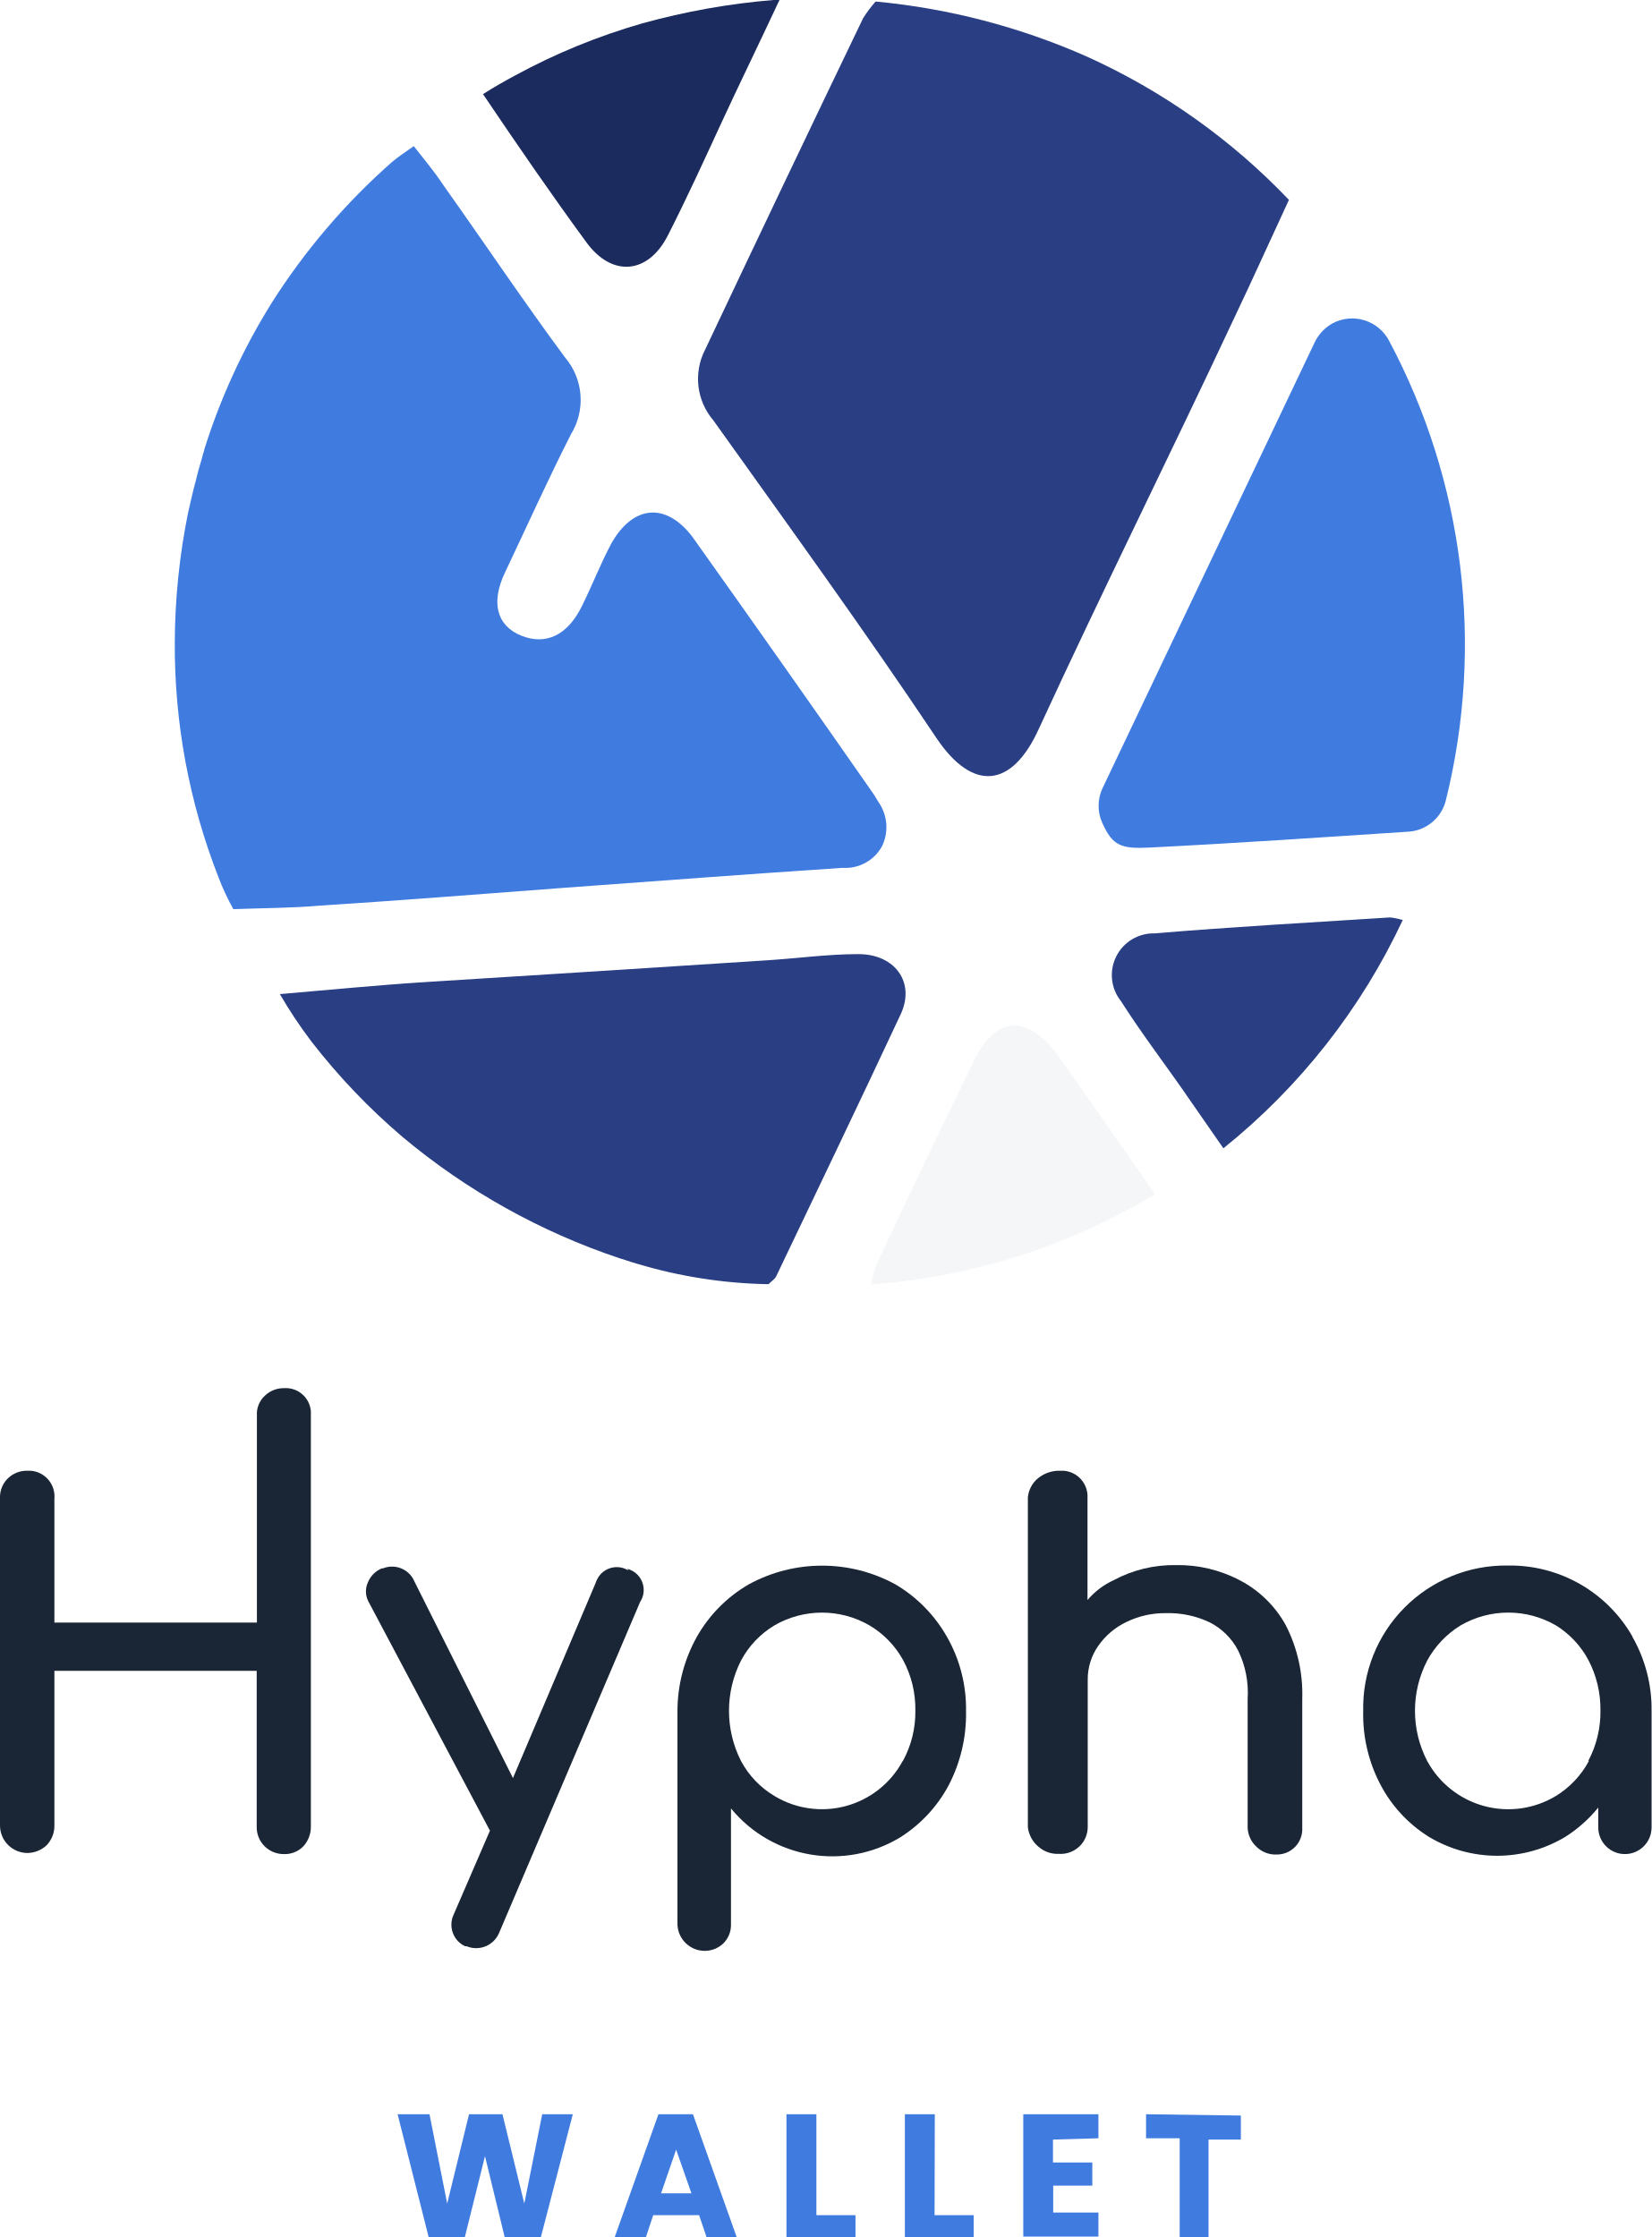
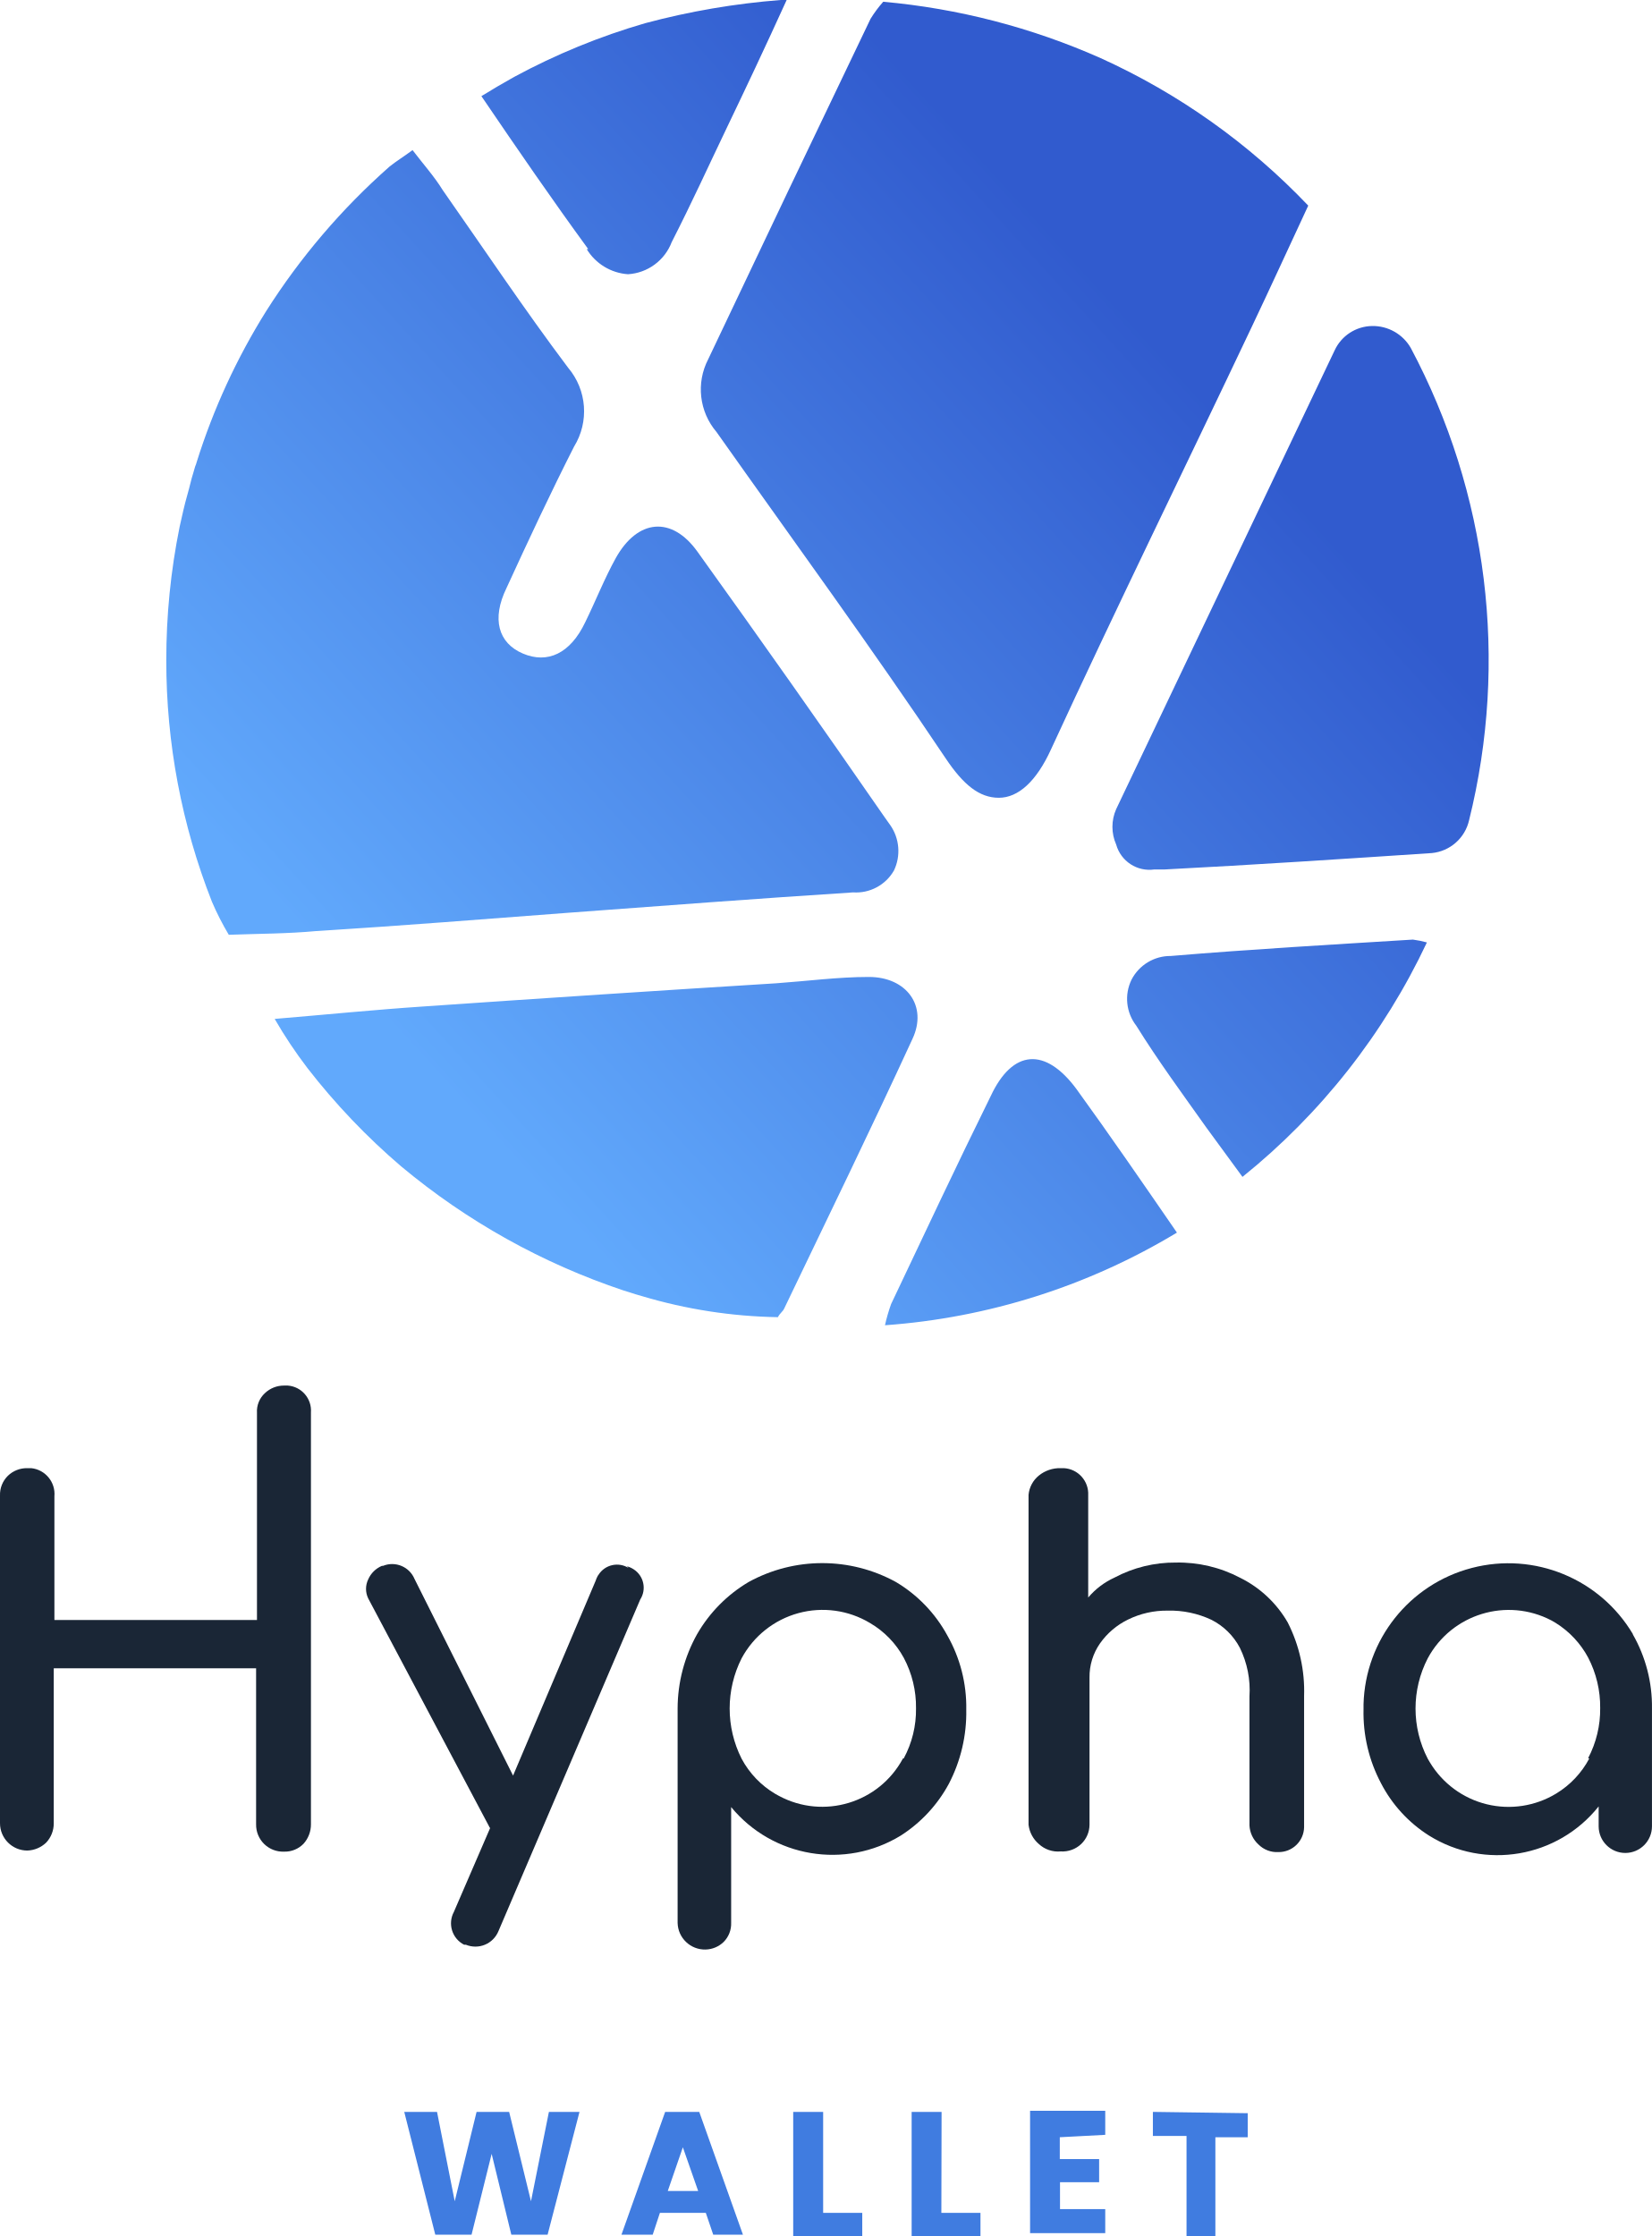
- <svg xmlns="http://www.w3.org/2000/svg" viewBox="0 0 75.61 102.41">
+ <svg xmlns="http://www.w3.org/2000/svg" viewBox="0 0 75.6 102.33">
+   <defs>
+     <linearGradient id="Sfumatura_senza_nome_3" x1="-914.35" y1="587.19" x2="-913.78" y2="587.71" gradientTransform="matrix(60.54, 0, 0, -60.65, 55370.84, 35657.8)" gradientUnits="userSpaceOnUse">
+       <stop offset="0" stop-color="#61a9fc" />
+       <stop offset="1" stop-color="#315bce" />
+     </linearGradient>
+   </defs>
  <g id="Livello_2" data-name="Livello 2">
    <g id="Livello_1-2" data-name="Livello 1">
-       <g id="Layer_2" data-name="Layer 2">
-         <path id="Path_6" data-name="Path 6" d="M9.2,21.14l.08-.3Z" style="fill:#e8ecd7" />
-         <path id="Path_7" data-name="Path 7" d="M9.34,20.65a29,29,0,0,1,3.08-6.75A27.84,27.84,0,0,0,9.34,20.65Z" style="fill:#e8ecd7" />
-         <path id="Path_9" data-name="Path 9" d="M9.28,20.84a.49.49,0,0,1,.06-.17Z" style="fill:#e8ecd7" />
-         <path id="Path_10" data-name="Path 10" d="M9.2,21.14a22.37,22.37,0,0,0-.61,2.41c.11-.47.21-.95.34-1.41S9.1,21.47,9.2,21.14Z" style="fill:#e8ecd7" />
-         <path id="Path_11" data-name="Path 11" d="M14.63,41.46c3.76-.24,7.51-.54,11.25-.82,4.23-.31,8.46-.63,12.69-.91a1.91,1.91,0,0,0,1.81-1,2,2,0,0,0-.16-2L40,36.37q-4.12-5.91-8.31-11.8C30.49,23,29,23.11,28,24.85c-.5.93-.88,1.92-1.35,2.87C26,29.07,25,29.56,23.86,29.1s-1.4-1.54-.73-2.92c1-2.11,1.95-4.22,3-6.29a3,3,0,0,0-.26-3.52c-1.92-2.59-3.71-5.27-5.58-7.9-.4-.61-.88-1.18-1.35-1.78-.44.31-.73.5-1,.73a30,30,0,0,0-5.5,6.44,29.22,29.22,0,0,0-3.09,6.72.61.61,0,0,1-.05.18l-.08.3q-.15.48-.27,1c-.13.47-.23.94-.34,1.41A30.47,30.47,0,0,0,8,29.41a29.11,29.11,0,0,0,2,10.75,11.37,11.37,0,0,0,.68,1.46C12.1,41.57,13.38,41.57,14.63,41.46Z" style="fill:#407ce0" />
-         <path id="Path_12" data-name="Path 12" d="M39.51.83Q35.86,8.42,32.28,16a2.92,2.92,0,0,0,.37,3.24c3.44,4.82,6.92,9.62,10.21,14.54,1.67,2.49,3.46,2.3,4.69-.41,2.9-6.3,6-12.52,8.93-18.78C57.33,12.81,58.14,11,59,9.15a29.59,29.59,0,0,0-9.25-6.56A31,31,0,0,0,40.08.07,6,6,0,0,0,39.51.83Z" style="fill:#293e83" />
-         <path id="Path_13" data-name="Path 13" d="M35.53,58.43c1.91-4,3.83-8,5.7-12,.68-1.46-.27-2.76-1.95-2.75-1.37,0-2.75.19-4.12.28q-7.84.51-15.7,1c-2.19.14-4.3.35-6.65.55a21.37,21.37,0,0,0,1.46,2.19,29.29,29.29,0,0,0,4.18,4.37,30.58,30.58,0,0,0,9.9,5.53l.26.08.27.09.3.09a22.19,22.19,0,0,0,6,.93C35.31,58.65,35.46,58.57,35.53,58.43Z" style="fill:#293e83" />
-         <path id="Path_14" data-name="Path 14" d="M52.64,38.8c4-.2,7.93-.47,11.89-.73h0a1.89,1.89,0,0,0,1.66-1.46,29.58,29.58,0,0,0-2.6-21A1.91,1.91,0,0,0,61,14.8a2,2,0,0,0-.81.85L50.46,36.1a1.9,1.9,0,0,0,0,1.58C50.93,38.72,51.31,38.87,52.64,38.8Z" style="fill:#407ce0" />
-         <path id="Path_15" data-name="Path 15" d="M26.84,11.09c1.18,1.62,2.83,1.46,3.73-.31S32.22,7.36,33,5.67,34.68,2.14,35.68,0H35.4a32.43,32.43,0,0,0-6,1.07,28.71,28.71,0,0,0-5.83,2.39c-.5.27-1,.55-1.46.85C23.73,6.71,25.25,8.92,26.84,11.09Z" style="fill:#1b2b5e" />
-         <path id="Path_16" data-name="Path 16" d="M44.57,48.59c-1.5,3.08-3,6.18-4.43,9.27a5.06,5.06,0,0,0-.27.94,29.24,29.24,0,0,0,13-4.13c-1.57-2.25-3-4.33-4.47-6.38C47,46.4,45.57,46.51,44.57,48.59Z" style="fill:#f4f6f8" />
-         <path id="Path_17" data-name="Path 17" d="M63.63,42c-3.6.23-7.19.43-10.78.73a1.91,1.91,0,0,0-1.54,3.1c1,1.57,2.11,3,3.17,4.55L56,52.57a29.37,29.37,0,0,0,8.21-10.45A3.24,3.24,0,0,0,63.63,42Z" style="fill:#293e83" />
+       <g id="Livello_1-2-2" data-name="Livello 1-2">
+         <path id="Path_1072" data-name="Path 1072" d="M26.52,96.65l-1.46,5.62H23.4l-.9-3.7-.92,3.7H19.92L18.5,96.65H20l.81,4.09,1-4.09H23.3l1,4.09.82-4.09Zm5.78,4.62H30.2l-.33,1H28.44l2-5.62H32l2,5.62H32.64Zm-.35-1-.7-2-.69,2Zm5.72,1h1.79v1.06H36.3V96.65h1.37Zm5.41,0h1.79v1.06H41.72V96.65h1.37Zm5.42-3.46v1h1.8v1.06H48.51v1.23h2.07v1.1H47.14V96.6h3.44v1.1Zm8.6-1.1v1.1H55.62v4.52H54.3V97.75H52.76v-1.1Z" style="fill:#407ce0" />
+         <g id="Group_4157" data-name="Group 4157">
+           <path id="Path_113" data-name="Path 113" d="M13,63.41a1.26,1.26,0,0,0-.88.35,1.13,1.13,0,0,0-.36.9v9.48H2.49V68.48a1.19,1.19,0,0,0-1.06-1.29H1.25a1.24,1.24,0,0,0-.89.35,1.21,1.21,0,0,0-.36.9v15a1.25,1.25,0,0,0,1.25,1.25h0a1.31,1.31,0,0,0,.86-.36,1.28,1.28,0,0,0,.35-.89V76.35h9.26v7.14A1.23,1.23,0,0,0,13,84.74H13a1.19,1.19,0,0,0,.89-.36,1.32,1.32,0,0,0,.34-.89V64.64a1.15,1.15,0,0,0-1.06-1.23Z" style="fill:#1a2636" />
+           <path id="Path_114" data-name="Path 114" d="M28.77,71.76a1,1,0,0,0-1.38.31h0a.35.35,0,0,0-.05.08,1.08,1.08,0,0,0-.08.19l-3.78,8.92-4.51-9a1.11,1.11,0,0,0-1.44-.6h-.05a1.19,1.19,0,0,0-.63.62,1,1,0,0,0,0,.87l5.53,10.43a.22.22,0,0,0,.05.08L20.77,87.5A1.1,1.1,0,0,0,21.24,89l0,0h.08a1.14,1.14,0,0,0,1.49-.62h0L29.3,73.2a1,1,0,0,0-.3-1.38,1.09,1.09,0,0,0-.31-.14Z" style="fill:#1a2636" />
+           <path id="Path_115" data-name="Path 115" d="M41,72.4a7,7,0,0,0-6.74,0,6.59,6.59,0,0,0-2.36,2.39,7,7,0,0,0-.89,3.4V88a1.25,1.25,0,0,0,1.28,1.22h0a1.23,1.23,0,0,0,.83-.35,1.18,1.18,0,0,0,.34-.87V82.7A6,6,0,0,0,41.23,84a6.44,6.44,0,0,0,2.19-2.36,7.07,7.07,0,0,0,.8-3.4,6.63,6.63,0,0,0-.87-3.4A6.4,6.4,0,0,0,41,72.4Zm.32,8.08a4.19,4.19,0,0,1-5.67,1.71h0l-.18-.1a4.13,4.13,0,0,1-1.53-1.6,5.1,5.1,0,0,1,0-4.6,4.21,4.21,0,0,1,5.88-1.61,4.13,4.13,0,0,1,1.54,1.59,4.78,4.78,0,0,1,.56,2.31,4.68,4.68,0,0,1-.56,2.29Z" style="fill:#1a2636" />
+           <path id="Path_116" data-name="Path 116" d="M56.76,72.21a6.06,6.06,0,0,0-2.95-.7A5.87,5.87,0,0,0,51,72.2a3.45,3.45,0,0,0-1.2.91V68.43a1.18,1.18,0,0,0-1.11-1.24h-.15a1.52,1.52,0,0,0-1,.34,1.29,1.29,0,0,0-.47.88v15.1a1.37,1.37,0,0,0,.47.88,1.29,1.29,0,0,0,1,.34,1.25,1.25,0,0,0,.94-.34,1.23,1.23,0,0,0,.38-.88V76.78a2.67,2.67,0,0,1,.48-1.57,3.37,3.37,0,0,1,1.28-1.09,4,4,0,0,1,1.82-.41,4.44,4.44,0,0,1,2,.42,3,3,0,0,1,1.3,1.28,4.4,4.4,0,0,1,.44,2.23v5.9a1.26,1.26,0,0,0,.41.87,1.19,1.19,0,0,0,.91.35,1.16,1.16,0,0,0,1.18-1.14h0v-6a6.91,6.91,0,0,0-.75-3.37A5.14,5.14,0,0,0,56.76,72.21Z" style="fill:#1a2636" />
+           <path id="Path_117" data-name="Path 117" d="M74.73,74.79A6.63,6.63,0,0,0,62.4,78v.22a6.89,6.89,0,0,0,.8,3.39A6.21,6.21,0,0,0,65.39,84a5.92,5.92,0,0,0,7.77-1.33v.91a1.22,1.22,0,1,0,2.44,0h0V78.19a6.64,6.64,0,0,0-.88-3.4Zm-2,5.69a4.15,4.15,0,0,1-1.51,1.6,4.2,4.2,0,0,1-5.78-1.42h0l-.1-.17a5,5,0,0,1,0-4.6A4.21,4.21,0,0,1,71,74.16l.19.11a4.21,4.21,0,0,1,1.49,1.59,4.89,4.89,0,0,1,.55,2.31,4.81,4.81,0,0,1-.55,2.29Z" style="fill:#1a2636" />
+         </g>
      </g>
-       <path id="Path_1072" data-name="Path 1072" d="M26.22,96.79l-1.46,5.62H23.1l-.9-3.7-.92,3.7H19.62L18.2,96.79h1.46l.81,4.09,1-4.09H23l1,4.09.82-4.09ZM32,101.41h-2.1l-.33,1H28.14l2-5.62h1.58l2,5.62H32.34Zm-.35-1-.7-2-.69,2Zm5.72,1h1.79v1.06H36V96.79h1.37Zm5.41,0h1.79v1.06H41.42V96.79h1.37Zm5.42-3.46V99H50v1.06H48.21v1.23h2.07v1.1H46.84V96.79h3.44v1.1Zm8.6-1.1v1.1H55.32v4.52H54V97.89H52.46v-1.1Z" style="fill:#407ce0" />
-       <g id="Group_4157" data-name="Group 4157">
-         <path id="Path_113" data-name="Path 113" d="M13,63.55a1.24,1.24,0,0,0-.88.35,1.13,1.13,0,0,0-.36.9v9.48H2.49V68.62A1.18,1.18,0,0,0,1.4,67.33H1.25a1.24,1.24,0,0,0-.89.35,1.2,1.2,0,0,0-.36.9v15a1.26,1.26,0,0,0,1.28,1.25,1.31,1.31,0,0,0,.86-.36,1.28,1.28,0,0,0,.35-.89V76.49h9.26v7.14A1.23,1.23,0,0,0,13,84.88h0a1.18,1.18,0,0,0,.89-.36,1.32,1.32,0,0,0,.34-.89V64.78A1.15,1.15,0,0,0,13,63.55Z" style="fill:#1a2636" />
-         <path id="Path_114" data-name="Path 114" d="M28.77,71.9a1,1,0,0,0-1.43.39,1.08,1.08,0,0,0-.08.19L23.48,81.4l-4.51-9a1.11,1.11,0,0,0-1.44-.6l-.05,0a1.16,1.16,0,0,0-.63.62,1,1,0,0,0,0,.87l5.53,10.43a.22.22,0,0,0,.05.08l-1.66,3.84a1.09,1.09,0,0,0,.52,1.46l.07,0a1.14,1.14,0,0,0,1.49-.62l6.45-15.14a1,1,0,0,0-.59-1.52Z" style="fill:#1a2636" />
-         <path id="Path_115" data-name="Path 115" d="M41,72.54a7,7,0,0,0-6.74,0,6.44,6.44,0,0,0-2.36,2.39,7,7,0,0,0-.89,3.4v9.76a1.25,1.25,0,0,0,1.28,1.22,1.23,1.23,0,0,0,.83-.35,1.18,1.18,0,0,0,.34-.87v-5.3a6,6,0,0,0,7.77,1.31,6.37,6.37,0,0,0,2.19-2.36,7.07,7.07,0,0,0,.8-3.4,6.65,6.65,0,0,0-.87-3.4A6.52,6.52,0,0,0,41,72.54Zm.32,8.08a4.2,4.2,0,0,1-5.87,1.6,4.13,4.13,0,0,1-1.53-1.6,5.08,5.08,0,0,1,0-4.6,4.15,4.15,0,0,1,1.53-1.61,4.34,4.34,0,0,1,4.35,0A4.2,4.2,0,0,1,41.34,76a4.73,4.73,0,0,1,.56,2.31,4.68,4.68,0,0,1-.56,2.29Z" style="fill:#1a2636" />
-         <path id="Path_116" data-name="Path 116" d="M56.76,72.35a6.06,6.06,0,0,0-2.95-.7,5.81,5.81,0,0,0-2.83.69,3.45,3.45,0,0,0-1.2.91V68.57a1.18,1.18,0,0,0-1.11-1.24h-.15a1.54,1.54,0,0,0-1,.34,1.29,1.29,0,0,0-.47.88v15.1a1.37,1.37,0,0,0,.47.88,1.33,1.33,0,0,0,.95.34,1.25,1.25,0,0,0,.94-.34,1.23,1.23,0,0,0,.38-.88V76.92a2.67,2.67,0,0,1,.48-1.57,3.3,3.3,0,0,1,1.28-1.09,4,4,0,0,1,1.82-.41,4.39,4.39,0,0,1,2,.42,3,3,0,0,1,1.3,1.28,4.4,4.4,0,0,1,.44,2.23v5.9a1.26,1.26,0,0,0,.41.87,1.23,1.23,0,0,0,.91.35,1.16,1.16,0,0,0,1.18-1.22v-5.9a6.91,6.91,0,0,0-.75-3.37A5.08,5.08,0,0,0,56.76,72.35Z" style="fill:#1a2636" />
-         <path id="Path_117" data-name="Path 117" d="M74.73,74.93A6.45,6.45,0,0,0,69,71.67a6.52,6.52,0,0,0-6.6,6.66,6.89,6.89,0,0,0,.8,3.39,6.21,6.21,0,0,0,2.19,2.36,6.06,6.06,0,0,0,6.28,0,6.29,6.29,0,0,0,1.49-1.33v.91a1.22,1.22,0,1,0,2.44,0V78.33a6.66,6.66,0,0,0-.88-3.4Zm-2,5.69a4.22,4.22,0,0,1-1.51,1.6,4.22,4.22,0,0,1-5.89-1.6,5,5,0,0,1,0-4.6,4.3,4.3,0,0,1,1.53-1.61,4.35,4.35,0,0,1,4.36,0A4.17,4.17,0,0,1,72.71,76a4.86,4.86,0,0,1,.55,2.31,4.78,4.78,0,0,1-.55,2.29Z" style="fill:#1a2636" />
-       </g>
+       <path id="Union_78" data-name="Union 78" d="M40.78,59.68c1.51-3.18,3-6.36,4.56-9.52,1-2.14,2.5-2.25,3.93-.31,1.52,2.1,3,4.25,4.59,6.56A30,30,0,0,1,40.5,60.65,7.73,7.73,0,0,1,40.78,59.68Zm-11.39-.36-.31-.09-.28-.09-.26-.08a31.41,31.41,0,0,1-10.18-5.68,30.43,30.43,0,0,1-4.29-4.5,21,21,0,0,1-1.5-2.25c2.4-.2,4.57-.42,6.82-.57q8.09-.56,16.13-1.06c1.41-.1,2.83-.29,4.24-.29,1.73,0,2.7,1.33,2,2.83-1.92,4.17-3.9,8.23-5.87,12.34-.06.14-.21.23-.29.4A23,23,0,0,1,29.39,59.32Zm25.83-7.7C54.12,50.07,53,48.55,52,46.94a2,2,0,0,1-.22-2.1,2,2,0,0,1,1.8-1.09c3.69-.31,7.38-.52,11.08-.75a4.84,4.84,0,0,1,.64.13,30.36,30.36,0,0,1-8.44,10.73ZM9.7,41.27A30.08,30.08,0,0,1,7.61,30.22a30.59,30.59,0,0,1,.61-6.11c.11-.49.22-1,.35-1.45s.17-.69.27-1l.09-.31A1.21,1.21,0,0,0,9,21.15a29.85,29.85,0,0,1,3.18-6.91,30.82,30.82,0,0,1,5.65-6.62c.3-.24.6-.42,1.05-.75.48.63,1,1.21,1.38,1.83C22.16,11.41,24,14.17,26,16.83a3.08,3.08,0,0,1,.27,3.61c-1.08,2.13-2.09,4.29-3.09,6.47-.69,1.41-.38,2.52.75,3s2.17,0,2.85-1.43c.49-1,.88-2,1.4-2.94,1-1.79,2.56-1.94,3.74-.29q4.31,6,8.55,12.13l.27.38a2.07,2.07,0,0,1,.17,2.08,2,2,0,0,1-1.87,1c-4.34.28-8.69.61-13,.93-3.85.29-7.7.6-11.57.84-1.29.12-2.59.12-4,.17A12.64,12.64,0,0,1,9.7,41.27Zm41.38-2.62a2,2,0,0,1,0-1.62l10-21a1.92,1.92,0,0,1,1.71-1.11,2,2,0,0,1,1.77,1,30.4,30.4,0,0,1,2.67,21.62,1.94,1.94,0,0,1-1.7,1.5c-4.07.27-8.14.54-12.22.75h-.48A1.58,1.58,0,0,1,51.08,38.65Zm-7.8-3.94c-3.38-5.05-7-10-10.49-14.94a3,3,0,0,1-.38-3.33Q36.1,8.65,39.84.86a5.64,5.64,0,0,1,.58-.78,31.44,31.44,0,0,1,9.95,2.58,30.49,30.49,0,0,1,9.5,6.75c-.89,1.91-1.73,3.75-2.6,5.58-3.05,6.44-6.19,12.83-9.17,19.3-.67,1.47-1.5,2.22-2.39,2.22s-1.62-.59-2.43-1.8ZM26.92,11.4c-1.63-2.23-3.19-4.5-4.89-7,.5-.31,1-.6,1.5-.88a30.4,30.4,0,0,1,6-2.46A34.26,34.26,0,0,1,35.73,0H36c-1,2.2-1.9,4.1-2.73,5.83s-1.6,3.43-2.53,5.25a2.29,2.29,0,0,1-2,1.47,2.4,2.4,0,0,1-1.89-1.15Z" style="fill:url(#Sfumatura_senza_nome_3)" />
    </g>
  </g>
</svg>
